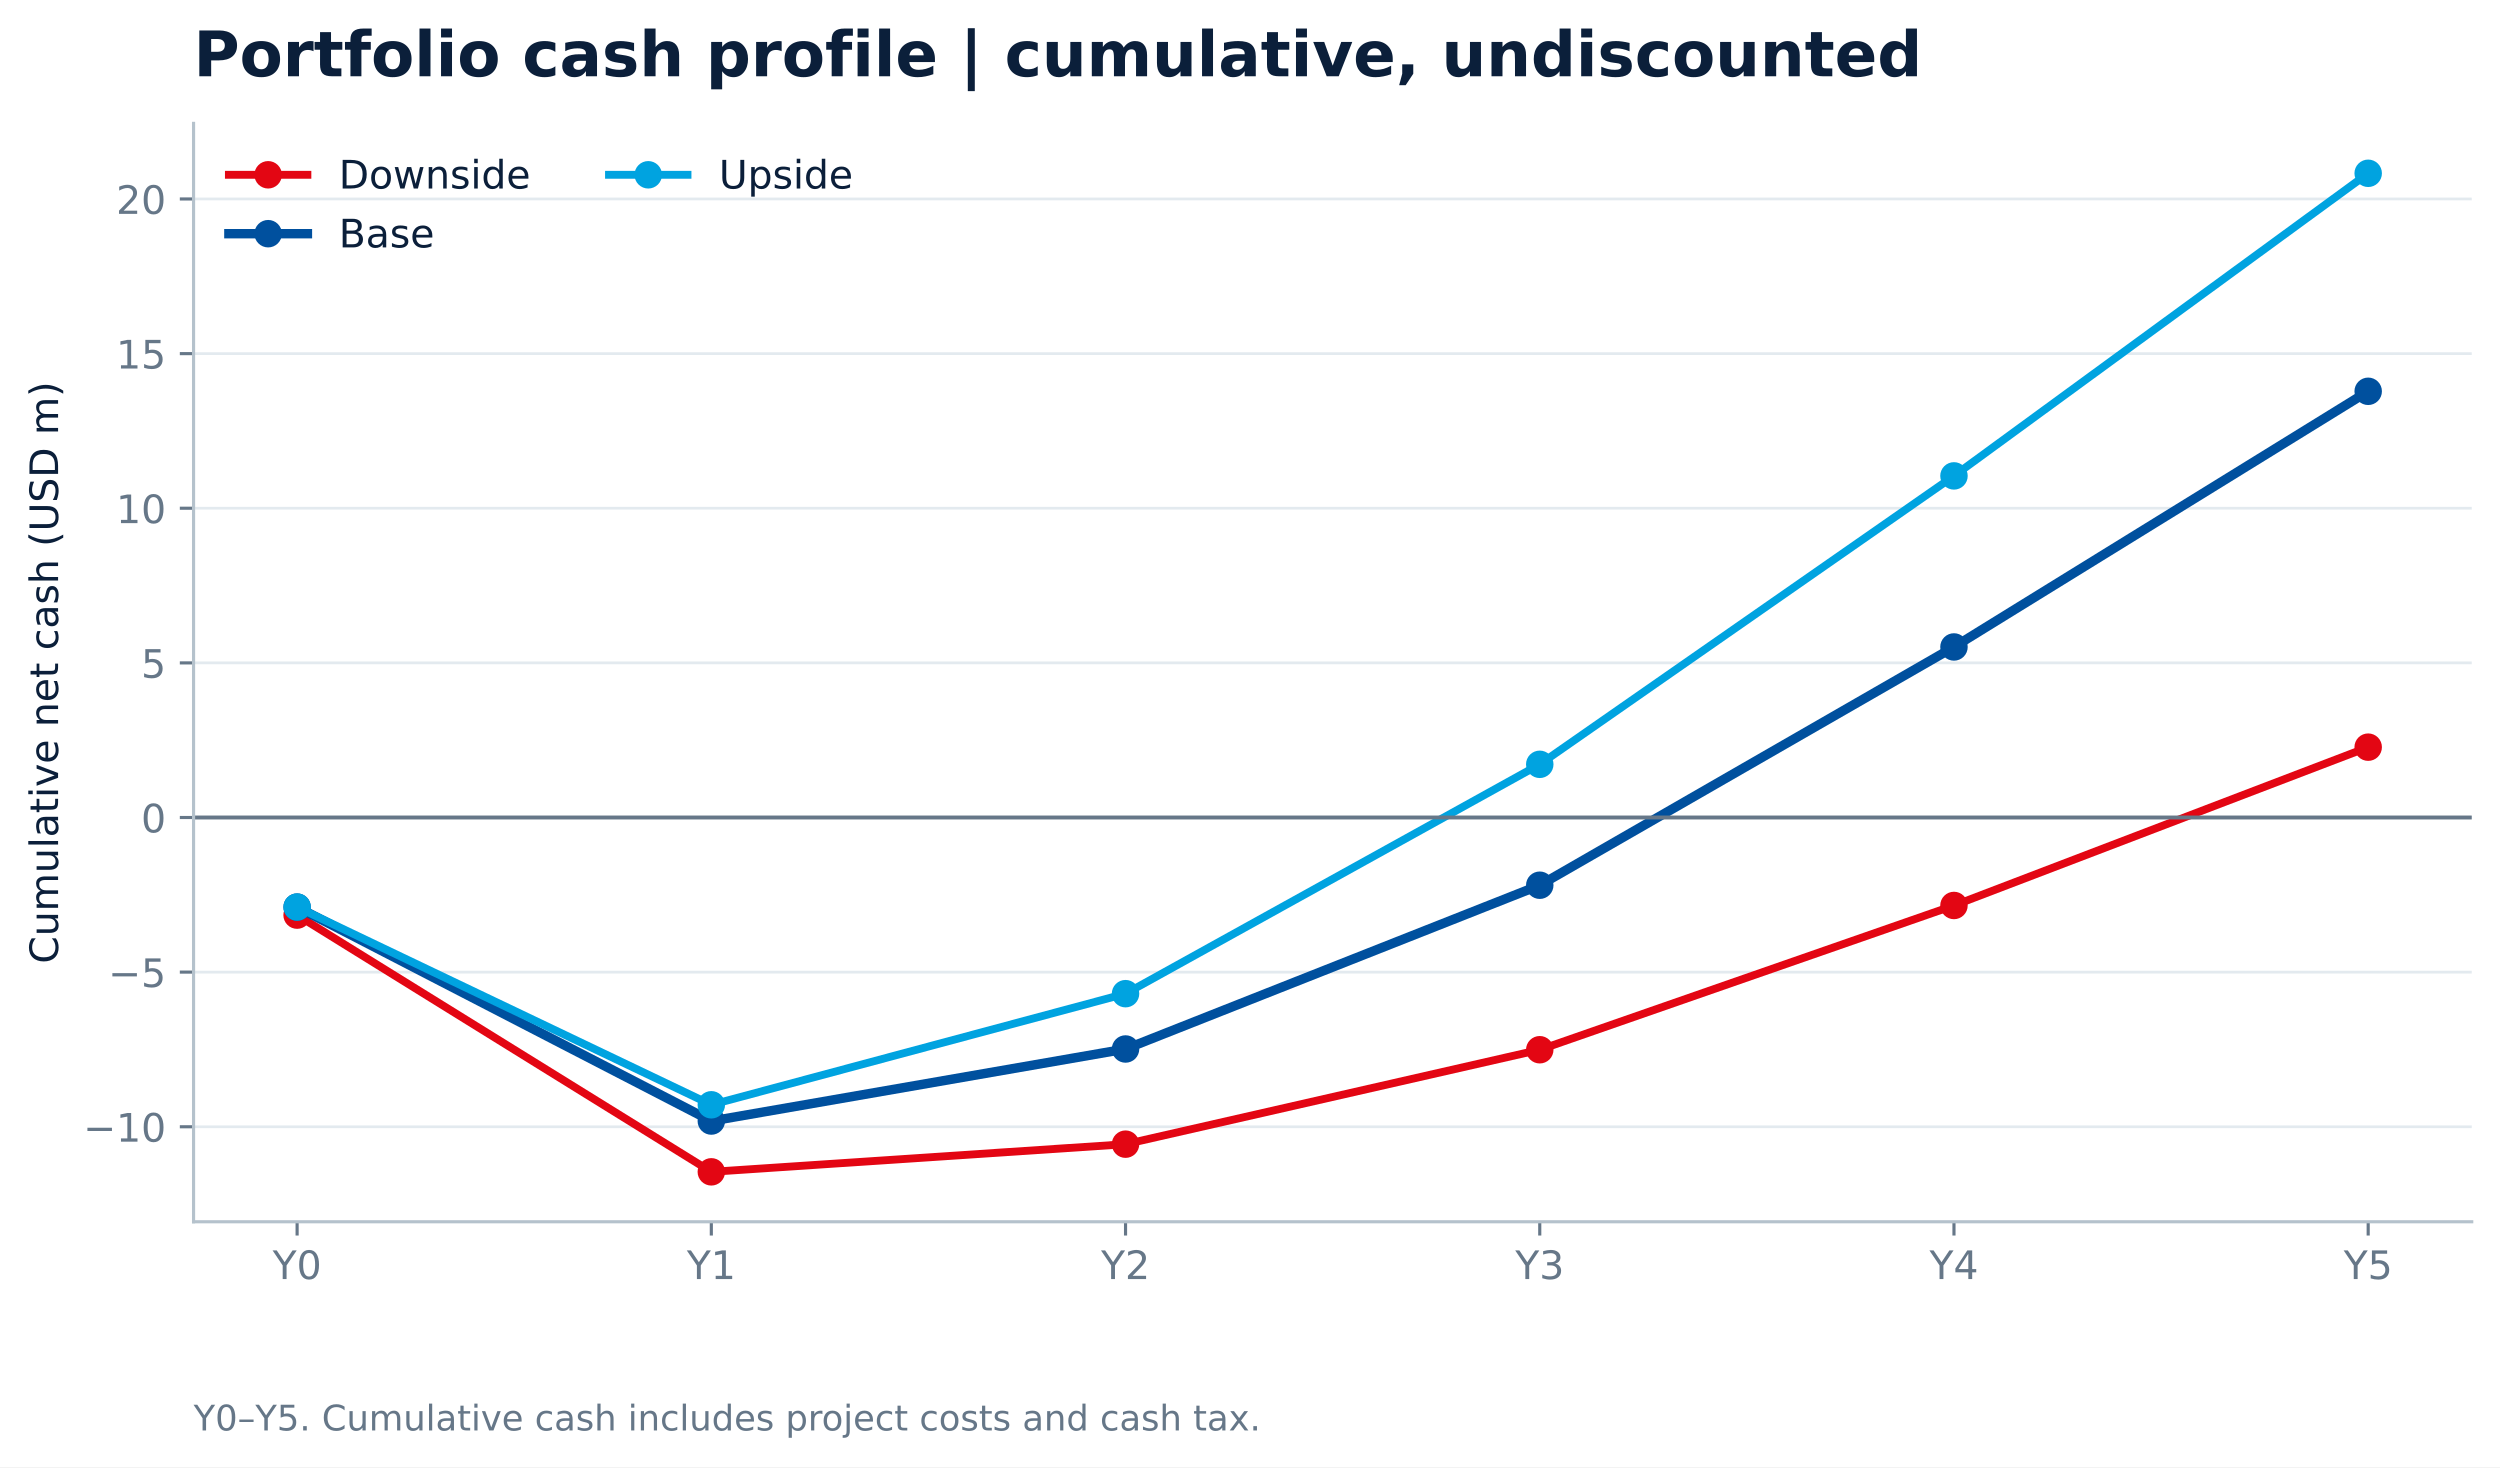
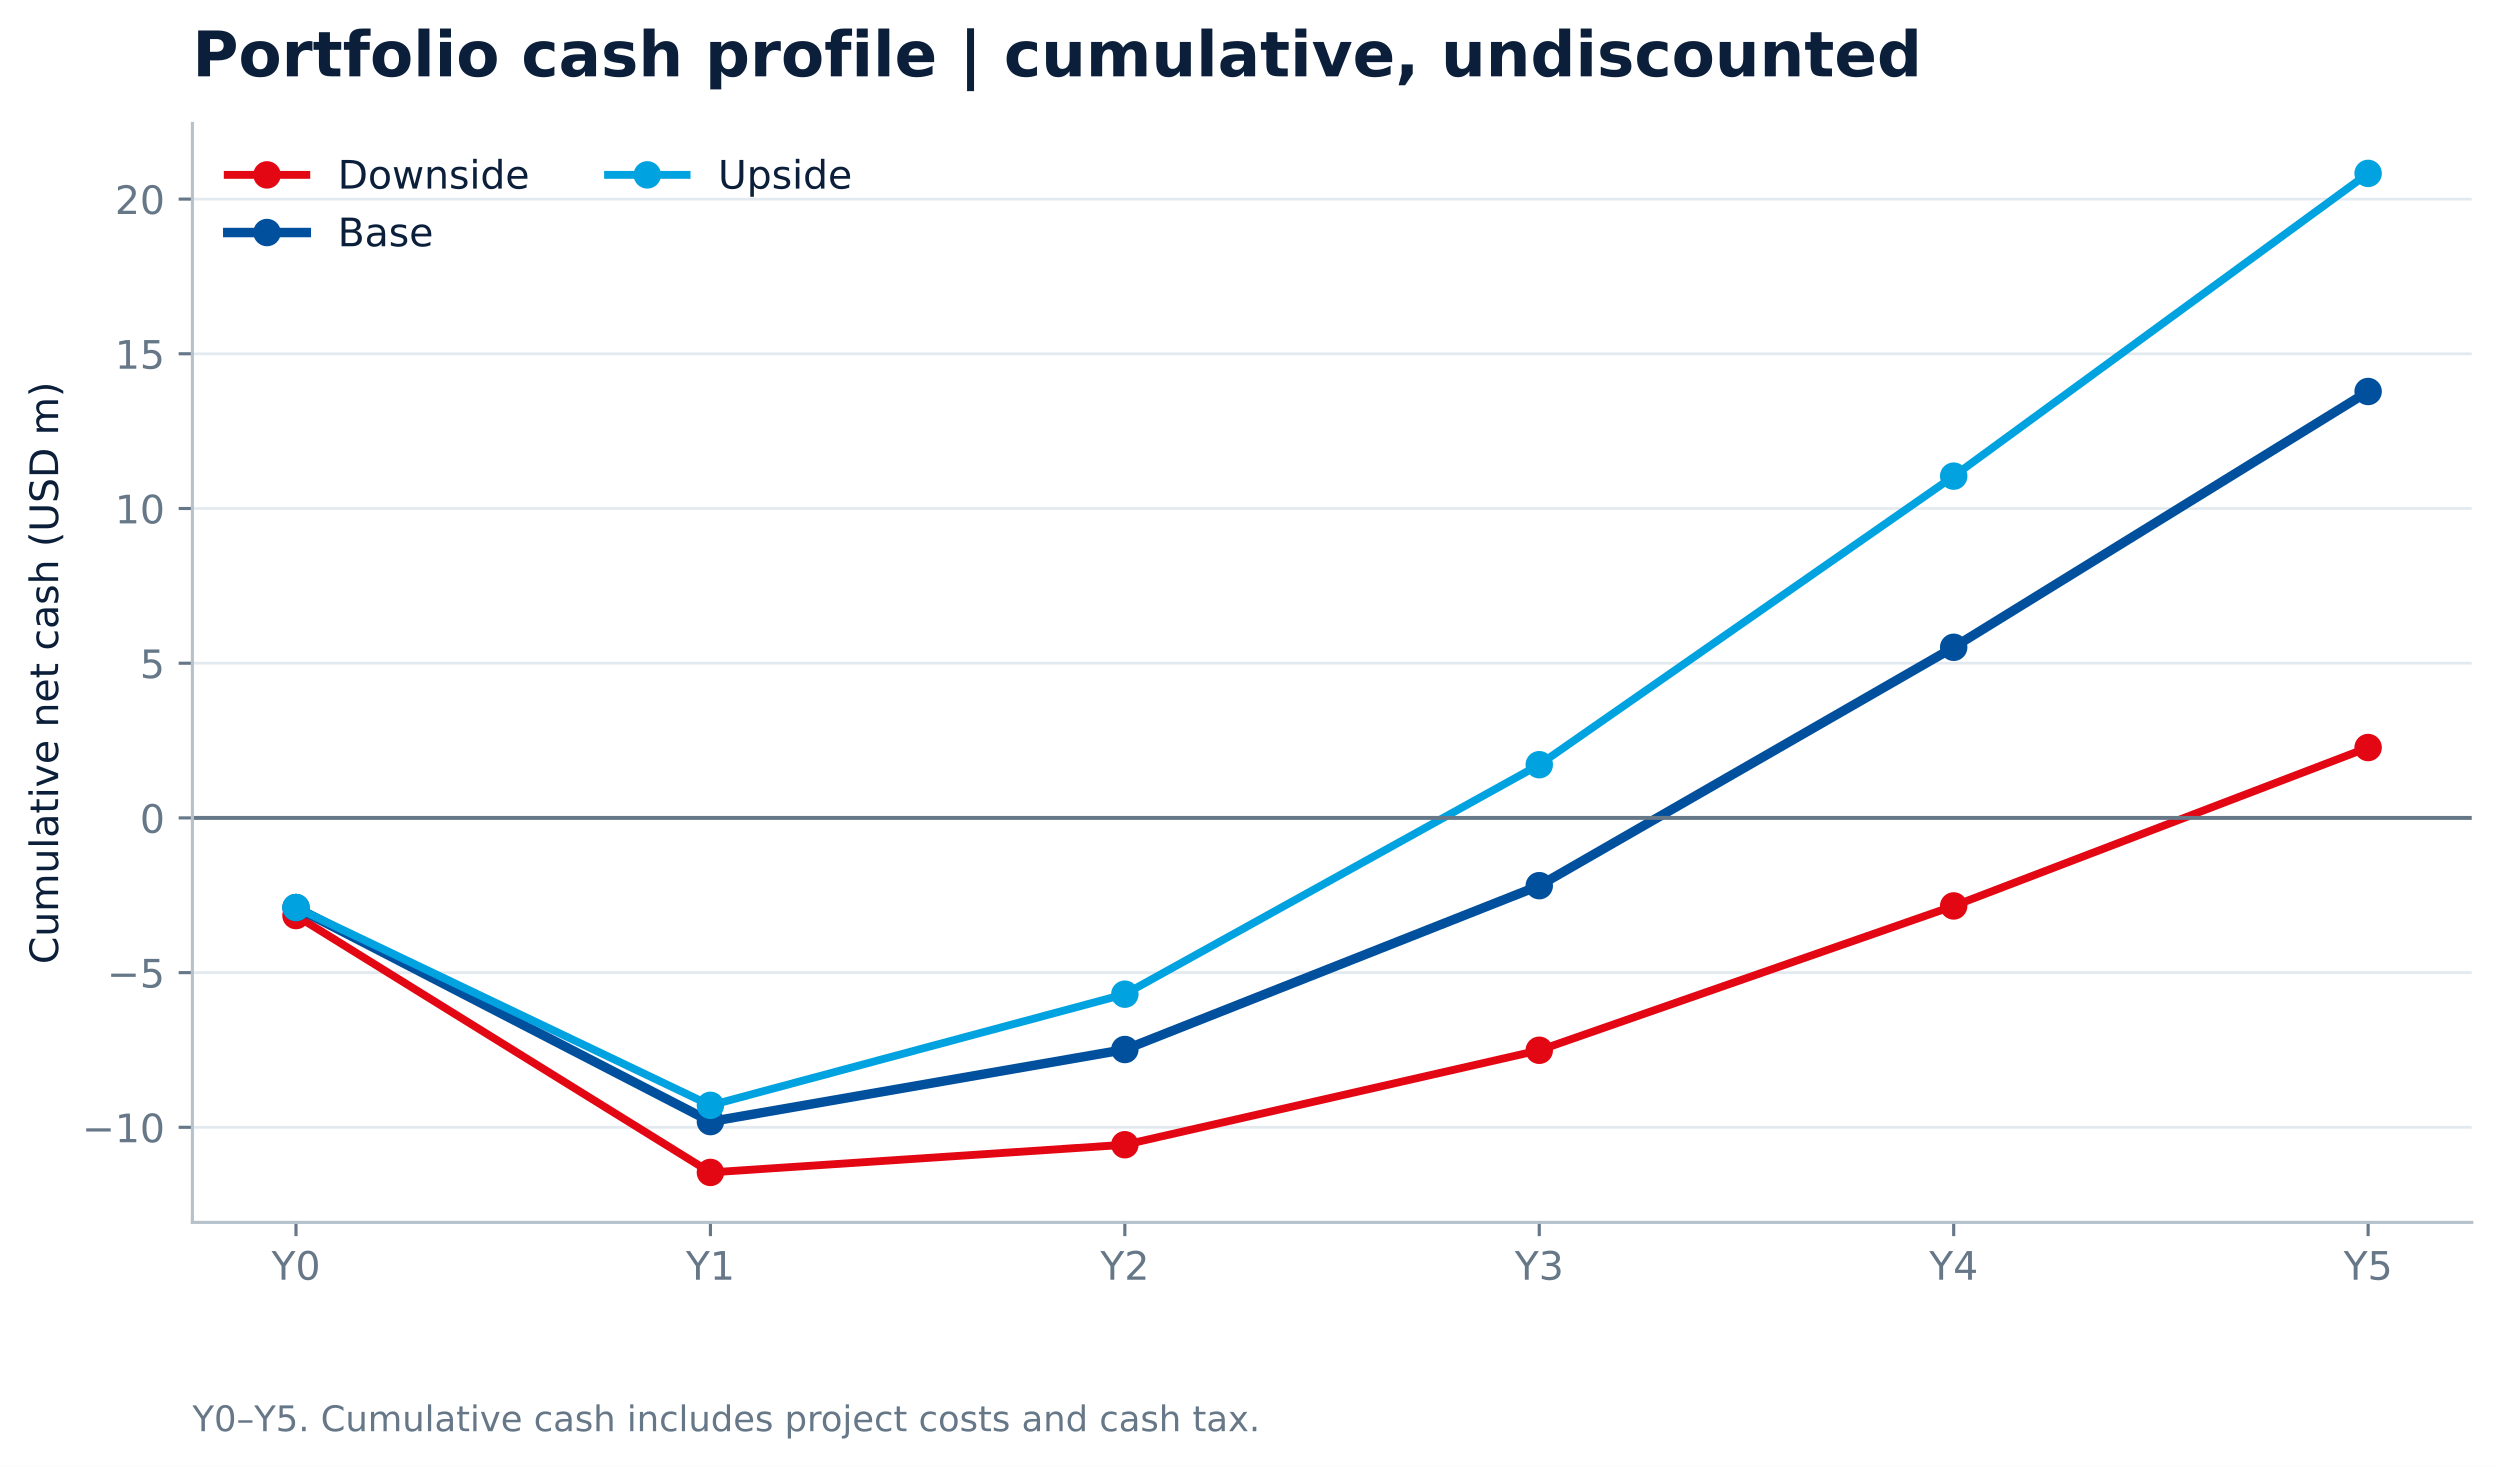
- <svg xmlns="http://www.w3.org/2000/svg" xmlns:xlink="http://www.w3.org/1999/xlink" width="636.825pt" height="373.742pt" viewBox="0 0 636.825 373.742" version="1.1">
+ <svg xmlns="http://www.w3.org/2000/svg" xmlns:xlink="http://www.w3.org/1999/xlink" width="636.503pt" height="373.452pt" viewBox="0 0 636.503 373.452" version="1.1">
  <defs>
    <style type="text/css">*{stroke-linejoin: round; stroke-linecap: butt}</style>
  </defs>
  <g id="figure_1">
    <g id="patch_1">
-       <path d="M 0 373.742  L 636.825 373.742  L 636.825 0  L 0 0  z " style="fill: #ffffff" />
+       <path d="M 0 373.452  L 636.503 373.452  L 636.503 0  L 0 0  z " style="fill: #ffffff" />
    </g>
    <g id="axes_1">
      <g id="patch_2">
-         <path d="M 49.305 311.219  L 629.625 311.219  L 629.625 31.427  L 49.305 31.427  z " style="fill: #ffffff" />
+         <path d="M 48.983 311.219  L 629.303 311.219  L 629.303 31.427  L 48.983 31.427  z " style="fill: #ffffff" />
      </g>
      <g id="matplotlib.axis_1">
        <g id="xtick_1">
          <g id="line2d_1">
            <defs>
-               <path id="m2c7acbfdb6" d="M 0 0  L 0 3.5  " style="stroke: #667788; stroke-width: 0.8" />
+               <path id="m1aef2bd743" d="M 0 0  L 0 3.5  " style="stroke: #667788; stroke-width: 0.8" />
            </defs>
            <g>
-               <use xlink:href="#m2c7acbfdb6" x="75.684" y="311.219" style="fill: #667788; stroke: #667788; stroke-width: 0.8" />
+               <use xlink:href="#m1aef2bd743" x="75.361" y="311.219" style="fill: #667788; stroke: #667788; stroke-width: 0.8" />
            </g>
          </g>
          <g id="text_1">
-             <text style="font-size: 10px; font-family: 'DejaVu Sans'; text-anchor: middle; fill: #667788" x="75.684" y="325.817" transform="rotate(-0 75.68365 325.8172)">Y0</text>
+             <text style="font-size: 10px; font-family: 'DejaVu Sans'; text-anchor: middle; fill: #667788" x="75.361" y="325.818" transform="rotate(-0 75.36099 325.8179)">Y0</text>
          </g>
        </g>
        <g id="xtick_2">
          <g id="line2d_2">
            <g>
-               <use xlink:href="#m2c7acbfdb6" x="181.196" y="311.219" style="fill: #667788; stroke: #667788; stroke-width: 0.8" />
+               <use xlink:href="#m1aef2bd743" x="180.874" y="311.219" style="fill: #667788; stroke: #667788; stroke-width: 0.8" />
            </g>
          </g>
          <g id="text_2">
-             <text style="font-size: 10px; font-family: 'DejaVu Sans'; text-anchor: middle; fill: #667788" x="181.196" y="325.817" transform="rotate(-0 181.1964 325.8172)">Y1</text>
+             <text style="font-size: 10px; font-family: 'DejaVu Sans'; text-anchor: middle; fill: #667788" x="180.874" y="325.818" transform="rotate(-0 180.8737 325.8179)">Y1</text>
          </g>
        </g>
        <g id="xtick_3">
          <g id="line2d_3">
            <g>
-               <use xlink:href="#m2c7acbfdb6" x="286.709" y="311.219" style="fill: #667788; stroke: #667788; stroke-width: 0.8" />
+               <use xlink:href="#m1aef2bd743" x="286.386" y="311.219" style="fill: #667788; stroke: #667788; stroke-width: 0.8" />
            </g>
          </g>
          <g id="text_3">
-             <text style="font-size: 10px; font-family: 'DejaVu Sans'; text-anchor: middle; fill: #667788" x="286.709" y="325.817" transform="rotate(-0 286.7091 325.8172)">Y2</text>
+             <text style="font-size: 10px; font-family: 'DejaVu Sans'; text-anchor: middle; fill: #667788" x="286.386" y="325.818" transform="rotate(-0 286.3864 325.8179)">Y2</text>
          </g>
        </g>
        <g id="xtick_4">
          <g id="line2d_4">
            <g>
-               <use xlink:href="#m2c7acbfdb6" x="392.222" y="311.219" style="fill: #667788; stroke: #667788; stroke-width: 0.8" />
+               <use xlink:href="#m1aef2bd743" x="391.899" y="311.219" style="fill: #667788; stroke: #667788; stroke-width: 0.8" />
            </g>
          </g>
          <g id="text_4">
-             <text style="font-size: 10px; font-family: 'DejaVu Sans'; text-anchor: middle; fill: #667788" x="392.222" y="325.817" transform="rotate(-0 392.2218 325.8172)">Y3</text>
+             <text style="font-size: 10px; font-family: 'DejaVu Sans'; text-anchor: middle; fill: #667788" x="391.899" y="325.818" transform="rotate(-0 391.8992 325.8179)">Y3</text>
          </g>
        </g>
        <g id="xtick_5">
          <g id="line2d_5">
            <g>
-               <use xlink:href="#m2c7acbfdb6" x="497.735" y="311.219" style="fill: #667788; stroke: #667788; stroke-width: 0.8" />
+               <use xlink:href="#m1aef2bd743" x="497.412" y="311.219" style="fill: #667788; stroke: #667788; stroke-width: 0.8" />
            </g>
          </g>
          <g id="text_5">
-             <text style="font-size: 10px; font-family: 'DejaVu Sans'; text-anchor: middle; fill: #667788" x="497.735" y="325.817" transform="rotate(-0 497.7346 325.8172)">Y4</text>
+             <text style="font-size: 10px; font-family: 'DejaVu Sans'; text-anchor: middle; fill: #667788" x="497.412" y="325.818" transform="rotate(-0 497.4119 325.8179)">Y4</text>
          </g>
        </g>
        <g id="xtick_6">
          <g id="line2d_6">
            <g>
-               <use xlink:href="#m2c7acbfdb6" x="603.247" y="311.219" style="fill: #667788; stroke: #667788; stroke-width: 0.8" />
+               <use xlink:href="#m1aef2bd743" x="602.925" y="311.219" style="fill: #667788; stroke: #667788; stroke-width: 0.8" />
            </g>
          </g>
          <g id="text_6">
-             <text style="font-size: 10px; font-family: 'DejaVu Sans'; text-anchor: middle; fill: #667788" x="603.247" y="325.817" transform="rotate(-0 603.2473 325.8172)">Y5</text>
+             <text style="font-size: 10px; font-family: 'DejaVu Sans'; text-anchor: middle; fill: #667788" x="602.925" y="325.818" transform="rotate(-0 602.9246 325.8179)">Y5</text>
          </g>
        </g>
      </g>
      <g id="matplotlib.axis_2">
        <g id="ytick_1">
          <g id="line2d_7">
-             <path d="M 49.305 287.019  L 629.625 287.019  " clip-path="url(#p14a32b26e6)" style="fill: none; stroke: #dce5eb; stroke-opacity: 0.8; stroke-width: 0.7; stroke-linecap: square" />
+             <path d="M 48.983 287.019  L 629.303 287.019  " clip-path="url(#p3877ea77ec)" style="fill: none; stroke: #dce5eb; stroke-opacity: 0.8; stroke-width: 0.7; stroke-linecap: square" />
          </g>
          <g id="line2d_8">
            <defs>
-               <path id="me63e93de7a" d="M 0 0  L -3.5 0  " style="stroke: #667788; stroke-width: 0.8" />
+               <path id="m1d89e626b3" d="M 0 0  L -3.5 0  " style="stroke: #667788; stroke-width: 0.8" />
            </defs>
            <g>
-               <use xlink:href="#me63e93de7a" x="49.305" y="287.019" style="fill: #667788; stroke: #667788; stroke-width: 0.8" />
+               <use xlink:href="#m1d89e626b3" x="48.983" y="287.019" style="fill: #667788; stroke: #667788; stroke-width: 0.8" />
            </g>
          </g>
          <g id="text_7">
-             <text style="font-size: 10px; font-family: 'DejaVu Sans'; text-anchor: end; fill: #667788" x="42.305" y="290.818" transform="rotate(-0 42.30547 290.8177)">−10</text>
+             <text style="font-size: 10px; font-family: 'DejaVu Sans'; text-anchor: end; fill: #667788" x="41.983" y="290.818" transform="rotate(-0 41.98281 290.8181)">−10</text>
          </g>
        </g>
        <g id="ytick_2">
          <g id="line2d_9">
-             <path d="M 49.305 247.63  L 629.625 247.63  " clip-path="url(#p14a32b26e6)" style="fill: none; stroke: #dce5eb; stroke-opacity: 0.8; stroke-width: 0.7; stroke-linecap: square" />
+             <path d="M 48.983 247.63  L 629.303 247.63  " clip-path="url(#p3877ea77ec)" style="fill: none; stroke: #dce5eb; stroke-opacity: 0.8; stroke-width: 0.7; stroke-linecap: square" />
          </g>
          <g id="line2d_10">
            <g>
-               <use xlink:href="#me63e93de7a" x="49.305" y="247.63" style="fill: #667788; stroke: #667788; stroke-width: 0.8" />
+               <use xlink:href="#m1d89e626b3" x="48.983" y="247.63" style="fill: #667788; stroke: #667788; stroke-width: 0.8" />
            </g>
          </g>
          <g id="text_8">
-             <text style="font-size: 10px; font-family: 'DejaVu Sans'; text-anchor: end; fill: #667788" x="42.305" y="251.429" transform="rotate(-0 42.30547 251.4291)">−5</text>
+             <text style="font-size: 10px; font-family: 'DejaVu Sans'; text-anchor: end; fill: #667788" x="41.983" y="251.43" transform="rotate(-0 41.98281 251.4295)">−5</text>
          </g>
        </g>
        <g id="ytick_3">
          <g id="line2d_11">
-             <path d="M 49.305 208.242  L 629.625 208.242  " clip-path="url(#p14a32b26e6)" style="fill: none; stroke: #dce5eb; stroke-opacity: 0.8; stroke-width: 0.7; stroke-linecap: square" />
+             <path d="M 48.983 208.242  L 629.303 208.242  " clip-path="url(#p3877ea77ec)" style="fill: none; stroke: #dce5eb; stroke-opacity: 0.8; stroke-width: 0.7; stroke-linecap: square" />
          </g>
          <g id="line2d_12">
            <g>
-               <use xlink:href="#me63e93de7a" x="49.305" y="208.242" style="fill: #667788; stroke: #667788; stroke-width: 0.8" />
+               <use xlink:href="#m1d89e626b3" x="48.983" y="208.242" style="fill: #667788; stroke: #667788; stroke-width: 0.8" />
            </g>
          </g>
          <g id="text_9">
-             <text style="font-size: 10px; font-family: 'DejaVu Sans'; text-anchor: end; fill: #667788" x="42.305" y="212.041" transform="rotate(-0 42.30547 212.0406)">0</text>
+             <text style="font-size: 10px; font-family: 'DejaVu Sans'; text-anchor: end; fill: #667788" x="41.983" y="212.041" transform="rotate(-0 41.98281 212.041)">0</text>
          </g>
        </g>
        <g id="ytick_4">
          <g id="line2d_13">
-             <path d="M 49.305 168.853  L 629.625 168.853  " clip-path="url(#p14a32b26e6)" style="fill: none; stroke: #dce5eb; stroke-opacity: 0.8; stroke-width: 0.7; stroke-linecap: square" />
+             <path d="M 48.983 168.853  L 629.303 168.853  " clip-path="url(#p3877ea77ec)" style="fill: none; stroke: #dce5eb; stroke-opacity: 0.8; stroke-width: 0.7; stroke-linecap: square" />
          </g>
          <g id="line2d_14">
            <g>
-               <use xlink:href="#me63e93de7a" x="49.305" y="168.853" style="fill: #667788; stroke: #667788; stroke-width: 0.8" />
+               <use xlink:href="#m1d89e626b3" x="48.983" y="168.853" style="fill: #667788; stroke: #667788; stroke-width: 0.8" />
            </g>
          </g>
          <g id="text_10">
-             <text style="font-size: 10px; font-family: 'DejaVu Sans'; text-anchor: end; fill: #667788" x="42.305" y="172.652" transform="rotate(-0 42.30547 172.6521)">5</text>
+             <text style="font-size: 10px; font-family: 'DejaVu Sans'; text-anchor: end; fill: #667788" x="41.983" y="172.652" transform="rotate(-0 41.98281 172.6524)">5</text>
          </g>
        </g>
        <g id="ytick_5">
          <g id="line2d_15">
-             <path d="M 49.305 129.465  L 629.625 129.465  " clip-path="url(#p14a32b26e6)" style="fill: none; stroke: #dce5eb; stroke-opacity: 0.8; stroke-width: 0.7; stroke-linecap: square" />
+             <path d="M 48.983 129.465  L 629.303 129.465  " clip-path="url(#p3877ea77ec)" style="fill: none; stroke: #dce5eb; stroke-opacity: 0.8; stroke-width: 0.7; stroke-linecap: square" />
          </g>
          <g id="line2d_16">
            <g>
-               <use xlink:href="#me63e93de7a" x="49.305" y="129.465" style="fill: #667788; stroke: #667788; stroke-width: 0.8" />
+               <use xlink:href="#m1d89e626b3" x="48.983" y="129.465" style="fill: #667788; stroke: #667788; stroke-width: 0.8" />
            </g>
          </g>
          <g id="text_11">
-             <text style="font-size: 10px; font-family: 'DejaVu Sans'; text-anchor: end; fill: #667788" x="42.305" y="133.264" transform="rotate(-0 42.30547 133.2635)">10</text>
+             <text style="font-size: 10px; font-family: 'DejaVu Sans'; text-anchor: end; fill: #667788" x="41.983" y="133.264" transform="rotate(-0 41.98281 133.2639)">10</text>
          </g>
        </g>
        <g id="ytick_6">
          <g id="line2d_17">
-             <path d="M 49.305 90.076  L 629.625 90.076  " clip-path="url(#p14a32b26e6)" style="fill: none; stroke: #dce5eb; stroke-opacity: 0.8; stroke-width: 0.7; stroke-linecap: square" />
+             <path d="M 48.983 90.076  L 629.303 90.076  " clip-path="url(#p3877ea77ec)" style="fill: none; stroke: #dce5eb; stroke-opacity: 0.8; stroke-width: 0.7; stroke-linecap: square" />
          </g>
          <g id="line2d_18">
            <g>
-               <use xlink:href="#me63e93de7a" x="49.305" y="90.076" style="fill: #667788; stroke: #667788; stroke-width: 0.8" />
+               <use xlink:href="#m1d89e626b3" x="48.983" y="90.076" style="fill: #667788; stroke: #667788; stroke-width: 0.8" />
            </g>
          </g>
          <g id="text_12">
-             <text style="font-size: 10px; font-family: 'DejaVu Sans'; text-anchor: end; fill: #667788" x="42.305" y="93.875" transform="rotate(-0 42.30547 93.87497)">15</text>
+             <text style="font-size: 10px; font-family: 'DejaVu Sans'; text-anchor: end; fill: #667788" x="41.983" y="93.875" transform="rotate(-0 41.98281 93.87536)">15</text>
          </g>
        </g>
        <g id="ytick_7">
          <g id="line2d_19">
-             <path d="M 49.305 50.688  L 629.625 50.688  " clip-path="url(#p14a32b26e6)" style="fill: none; stroke: #dce5eb; stroke-opacity: 0.8; stroke-width: 0.7; stroke-linecap: square" />
+             <path d="M 48.983 50.688  L 629.303 50.688  " clip-path="url(#p3877ea77ec)" style="fill: none; stroke: #dce5eb; stroke-opacity: 0.8; stroke-width: 0.7; stroke-linecap: square" />
          </g>
          <g id="line2d_20">
            <g>
-               <use xlink:href="#me63e93de7a" x="49.305" y="50.688" style="fill: #667788; stroke: #667788; stroke-width: 0.8" />
+               <use xlink:href="#m1d89e626b3" x="48.983" y="50.688" style="fill: #667788; stroke: #667788; stroke-width: 0.8" />
            </g>
          </g>
          <g id="text_13">
-             <text style="font-size: 10px; font-family: 'DejaVu Sans'; text-anchor: end; fill: #667788" x="42.305" y="54.486" transform="rotate(-0 42.30547 54.48643)">20</text>
+             <text style="font-size: 10px; font-family: 'DejaVu Sans'; text-anchor: end; fill: #667788" x="41.983" y="54.487" transform="rotate(-0 41.98281 54.48682)">20</text>
          </g>
        </g>
        <g id="text_14">
          <text style="font-size: 10px; font-family: 'DejaVu Sans'; text-anchor: middle; fill: #0b1f3a" x="14.798" y="171.323" transform="rotate(-90 14.79844 171.3235)">Cumulative net cash (USD m)</text>
        </g>
      </g>
      <g id="line2d_21">
-         <path d="M 75.684 233.107  L 181.196 298.502  L 286.709 291.453  L 392.222 267.4  L 497.735 230.652  L 603.247 190.324  " clip-path="url(#p14a32b26e6)" style="fill: none; stroke: #e30613; stroke-width: 2; stroke-linecap: square" />
+         <path d="M 75.361 233.107  L 180.874 298.502  L 286.386 291.453  L 391.899 267.4  L 497.412 230.652  L 602.925 190.324  " clip-path="url(#p3877ea77ec)" style="fill: none; stroke: #e30613; stroke-width: 2; stroke-linecap: square" />
        <defs>
-           <path id="m7d5cf35393" d="M 0 3  C 0.796 3 1.559 2.684 2.121 2.121  C 2.684 1.559 3 0.796 3 0  C 3 -0.796 2.684 -1.559 2.121 -2.121  C 1.559 -2.684 0.796 -3 0 -3  C -0.796 -3 -1.559 -2.684 -2.121 -2.121  C -2.684 -1.559 -3 -0.796 -3 0  C -3 0.796 -2.684 1.559 -2.121 2.121  C -1.559 2.684 -0.796 3 0 3  z " style="stroke: #e30613" />
+           <path id="m91a4ebd426" d="M 0 3  C 0.796 3 1.559 2.684 2.121 2.121  C 2.684 1.559 3 0.796 3 0  C 3 -0.796 2.684 -1.559 2.121 -2.121  C 1.559 -2.684 0.796 -3 0 -3  C -0.796 -3 -1.559 -2.684 -2.121 -2.121  C -2.684 -1.559 -3 -0.796 -3 0  C -3 0.796 -2.684 1.559 -2.121 2.121  C -1.559 2.684 -0.796 3 0 3  z " style="stroke: #e30613" />
        </defs>
-         <g clip-path="url(#p14a32b26e6)">
-           <use xlink:href="#m7d5cf35393" x="75.684" y="233.107" style="fill: #e30613; stroke: #e30613" />
-           <use xlink:href="#m7d5cf35393" x="181.196" y="298.502" style="fill: #e30613; stroke: #e30613" />
-           <use xlink:href="#m7d5cf35393" x="286.709" y="291.453" style="fill: #e30613; stroke: #e30613" />
-           <use xlink:href="#m7d5cf35393" x="392.222" y="267.4" style="fill: #e30613; stroke: #e30613" />
-           <use xlink:href="#m7d5cf35393" x="497.735" y="230.652" style="fill: #e30613; stroke: #e30613" />
-           <use xlink:href="#m7d5cf35393" x="603.247" y="190.324" style="fill: #e30613; stroke: #e30613" />
+         <g clip-path="url(#p3877ea77ec)">
+           <use xlink:href="#m91a4ebd426" x="75.361" y="233.107" style="fill: #e30613; stroke: #e30613" />
+           <use xlink:href="#m91a4ebd426" x="180.874" y="298.502" style="fill: #e30613; stroke: #e30613" />
+           <use xlink:href="#m91a4ebd426" x="286.386" y="291.453" style="fill: #e30613; stroke: #e30613" />
+           <use xlink:href="#m91a4ebd426" x="391.899" y="267.4" style="fill: #e30613; stroke: #e30613" />
+           <use xlink:href="#m91a4ebd426" x="497.412" y="230.652" style="fill: #e30613; stroke: #e30613" />
+           <use xlink:href="#m91a4ebd426" x="602.925" y="190.324" style="fill: #e30613; stroke: #e30613" />
        </g>
      </g>
      <g id="line2d_22">
-         <path d="M 75.684 231.06  L 181.196 285.561  L 286.709 267.21  L 392.222 225.494  L 497.735 164.801  L 603.247 99.676  " clip-path="url(#p14a32b26e6)" style="fill: none; stroke: #00509e; stroke-width: 2.4; stroke-linecap: square" />
+         <path d="M 75.361 231.06  L 180.874 285.561  L 286.386 267.21  L 391.899 225.494  L 497.412 164.801  L 602.925 99.676  " clip-path="url(#p3877ea77ec)" style="fill: none; stroke: #00509e; stroke-width: 2.4; stroke-linecap: square" />
        <defs>
-           <path id="m680e9c4f68" d="M 0 3  C 0.796 3 1.559 2.684 2.121 2.121  C 2.684 1.559 3 0.796 3 0  C 3 -0.796 2.684 -1.559 2.121 -2.121  C 1.559 -2.684 0.796 -3 0 -3  C -0.796 -3 -1.559 -2.684 -2.121 -2.121  C -2.684 -1.559 -3 -0.796 -3 0  C -3 0.796 -2.684 1.559 -2.121 2.121  C -1.559 2.684 -0.796 3 0 3  z " style="stroke: #00509e" />
+           <path id="m41dad41f3c" d="M 0 3  C 0.796 3 1.559 2.684 2.121 2.121  C 2.684 1.559 3 0.796 3 0  C 3 -0.796 2.684 -1.559 2.121 -2.121  C 1.559 -2.684 0.796 -3 0 -3  C -0.796 -3 -1.559 -2.684 -2.121 -2.121  C -2.684 -1.559 -3 -0.796 -3 0  C -3 0.796 -2.684 1.559 -2.121 2.121  C -1.559 2.684 -0.796 3 0 3  z " style="stroke: #00509e" />
        </defs>
-         <g clip-path="url(#p14a32b26e6)">
-           <use xlink:href="#m680e9c4f68" x="75.684" y="231.06" style="fill: #00509e; stroke: #00509e" />
-           <use xlink:href="#m680e9c4f68" x="181.196" y="285.561" style="fill: #00509e; stroke: #00509e" />
-           <use xlink:href="#m680e9c4f68" x="286.709" y="267.21" style="fill: #00509e; stroke: #00509e" />
-           <use xlink:href="#m680e9c4f68" x="392.222" y="225.494" style="fill: #00509e; stroke: #00509e" />
-           <use xlink:href="#m680e9c4f68" x="497.735" y="164.801" style="fill: #00509e; stroke: #00509e" />
-           <use xlink:href="#m680e9c4f68" x="603.247" y="99.676" style="fill: #00509e; stroke: #00509e" />
+         <g clip-path="url(#p3877ea77ec)">
+           <use xlink:href="#m41dad41f3c" x="75.361" y="231.06" style="fill: #00509e; stroke: #00509e" />
+           <use xlink:href="#m41dad41f3c" x="180.874" y="285.561" style="fill: #00509e; stroke: #00509e" />
+           <use xlink:href="#m41dad41f3c" x="286.386" y="267.21" style="fill: #00509e; stroke: #00509e" />
+           <use xlink:href="#m41dad41f3c" x="391.899" y="225.494" style="fill: #00509e; stroke: #00509e" />
+           <use xlink:href="#m41dad41f3c" x="497.412" y="164.801" style="fill: #00509e; stroke: #00509e" />
+           <use xlink:href="#m41dad41f3c" x="602.925" y="99.676" style="fill: #00509e; stroke: #00509e" />
        </g>
      </g>
      <g id="line2d_23">
-         <path d="M 75.684 231.06  L 181.196 281.424  L 286.709 253.118  L 392.222 194.695  L 497.735 121.226  L 603.247 44.145  " clip-path="url(#p14a32b26e6)" style="fill: none; stroke: #00a3e0; stroke-width: 2; stroke-linecap: square" />
+         <path d="M 75.361 231.06  L 180.874 281.424  L 286.386 253.118  L 391.899 194.695  L 497.412 121.226  L 602.925 44.145  " clip-path="url(#p3877ea77ec)" style="fill: none; stroke: #00a3e0; stroke-width: 2; stroke-linecap: square" />
        <defs>
-           <path id="m592c2a9f1c" d="M 0 3  C 0.796 3 1.559 2.684 2.121 2.121  C 2.684 1.559 3 0.796 3 0  C 3 -0.796 2.684 -1.559 2.121 -2.121  C 1.559 -2.684 0.796 -3 0 -3  C -0.796 -3 -1.559 -2.684 -2.121 -2.121  C -2.684 -1.559 -3 -0.796 -3 0  C -3 0.796 -2.684 1.559 -2.121 2.121  C -1.559 2.684 -0.796 3 0 3  z " style="stroke: #00a3e0" />
+           <path id="ma554ddcbaf" d="M 0 3  C 0.796 3 1.559 2.684 2.121 2.121  C 2.684 1.559 3 0.796 3 0  C 3 -0.796 2.684 -1.559 2.121 -2.121  C 1.559 -2.684 0.796 -3 0 -3  C -0.796 -3 -1.559 -2.684 -2.121 -2.121  C -2.684 -1.559 -3 -0.796 -3 0  C -3 0.796 -2.684 1.559 -2.121 2.121  C -1.559 2.684 -0.796 3 0 3  z " style="stroke: #00a3e0" />
        </defs>
-         <g clip-path="url(#p14a32b26e6)">
-           <use xlink:href="#m592c2a9f1c" x="75.684" y="231.06" style="fill: #00a3e0; stroke: #00a3e0" />
-           <use xlink:href="#m592c2a9f1c" x="181.196" y="281.424" style="fill: #00a3e0; stroke: #00a3e0" />
-           <use xlink:href="#m592c2a9f1c" x="286.709" y="253.118" style="fill: #00a3e0; stroke: #00a3e0" />
-           <use xlink:href="#m592c2a9f1c" x="392.222" y="194.695" style="fill: #00a3e0; stroke: #00a3e0" />
-           <use xlink:href="#m592c2a9f1c" x="497.735" y="121.226" style="fill: #00a3e0; stroke: #00a3e0" />
-           <use xlink:href="#m592c2a9f1c" x="603.247" y="44.145" style="fill: #00a3e0; stroke: #00a3e0" />
+         <g clip-path="url(#p3877ea77ec)">
+           <use xlink:href="#ma554ddcbaf" x="75.361" y="231.06" style="fill: #00a3e0; stroke: #00a3e0" />
+           <use xlink:href="#ma554ddcbaf" x="180.874" y="281.424" style="fill: #00a3e0; stroke: #00a3e0" />
+           <use xlink:href="#ma554ddcbaf" x="286.386" y="253.118" style="fill: #00a3e0; stroke: #00a3e0" />
+           <use xlink:href="#ma554ddcbaf" x="391.899" y="194.695" style="fill: #00a3e0; stroke: #00a3e0" />
+           <use xlink:href="#ma554ddcbaf" x="497.412" y="121.226" style="fill: #00a3e0; stroke: #00a3e0" />
+           <use xlink:href="#ma554ddcbaf" x="602.925" y="44.145" style="fill: #00a3e0; stroke: #00a3e0" />
        </g>
      </g>
      <g id="line2d_24">
-         <path d="M 49.305 208.242  L 629.625 208.242  " clip-path="url(#p14a32b26e6)" style="fill: none; stroke: #667788; stroke-linecap: square" />
+         <path d="M 48.983 208.242  L 629.303 208.242  " clip-path="url(#p3877ea77ec)" style="fill: none; stroke: #667788; stroke-linecap: square" />
      </g>
      <g id="patch_3">
-         <path d="M 49.305 311.219  L 49.305 31.427  " style="fill: none; stroke: #b5c2cc; stroke-width: 0.8; stroke-linejoin: miter; stroke-linecap: square" />
+         <path d="M 48.983 311.219  L 48.983 31.427  " style="fill: none; stroke: #b5c2cc; stroke-width: 0.8; stroke-linejoin: miter; stroke-linecap: square" />
      </g>
      <g id="patch_4">
-         <path d="M 49.305 311.219  L 629.625 311.219  " style="fill: none; stroke: #b5c2cc; stroke-width: 0.8; stroke-linejoin: miter; stroke-linecap: square" />
+         <path d="M 48.983 311.219  L 629.303 311.219  " style="fill: none; stroke: #b5c2cc; stroke-width: 0.8; stroke-linejoin: miter; stroke-linecap: square" />
      </g>
      <g id="text_15">
-         <text style="font-size: 9px; font-family: 'DejaVu Sans'; text-anchor: start; fill: #667788" x="49.305" y="364.38" transform="rotate(-0 49.30547 364.38)">Y0–Y5. Cumulative cash includes project costs and cash tax.</text>
+         <text style="font-size: 9px; font-family: 'DejaVu Sans'; text-anchor: start; fill: #667788" x="48.983" y="364.38" transform="rotate(-0 48.98281 364.38)">Y0–Y5. Cumulative cash includes project costs and cash tax.</text>
      </g>
      <g id="text_16">
-         <text style="font-weight: 700; font-size: 16px; font-family: 'DejaVu Sans'; text-anchor: start; fill: #0b1f3a" x="49.305" y="19.427" transform="rotate(-0 49.30547 19.4275)">Portfolio cash profile | cumulative, undiscounted</text>
+         <text style="font-weight: 700; font-size: 16px; font-family: 'DejaVu Sans'; text-anchor: start; fill: #0b1f3a" x="48.983" y="19.427" transform="rotate(-0 48.98281 19.4275)">Portfolio cash profile | cumulative, undiscounted</text>
      </g>
      <g id="legend_1">
        <g id="line2d_25">
-           <path d="M 58.305 44.526  L 68.305 44.526  L 78.305 44.526  " style="fill: none; stroke: #e30613; stroke-width: 2; stroke-linecap: square" />
+           <path d="M 57.983 44.526  L 67.983 44.526  L 77.983 44.526  " style="fill: none; stroke: #e30613; stroke-width: 2; stroke-linecap: square" />
          <g>
-             <use xlink:href="#m7d5cf35393" x="68.305" y="44.526" style="fill: #e30613; stroke: #e30613" />
+             <use xlink:href="#m91a4ebd426" x="67.983" y="44.526" style="fill: #e30613; stroke: #e30613" />
          </g>
        </g>
        <g id="text_17">
-           <text style="font-size: 10px; font-family: 'DejaVu Sans'; text-anchor: start; fill: #0b1f3a" x="86.305" y="48.026" transform="rotate(-0 86.30547 48.02594)">Downside</text>
+           <text style="font-size: 10px; font-family: 'DejaVu Sans'; text-anchor: start; fill: #0b1f3a" x="85.983" y="48.026" transform="rotate(-0 85.98281 48.02594)">Downside</text>
        </g>
        <g id="line2d_26">
-           <path d="M 58.305 59.527  L 68.305 59.527  L 78.305 59.527  " style="fill: none; stroke: #00509e; stroke-width: 2.4; stroke-linecap: square" />
+           <path d="M 57.983 59.204  L 67.983 59.204  L 77.983 59.204  " style="fill: none; stroke: #00509e; stroke-width: 2.4; stroke-linecap: square" />
          <g>
-             <use xlink:href="#m680e9c4f68" x="68.305" y="59.527" style="fill: #00509e; stroke: #00509e" />
+             <use xlink:href="#m41dad41f3c" x="67.983" y="59.204" style="fill: #00509e; stroke: #00509e" />
          </g>
        </g>
        <g id="text_18">
-           <text style="font-size: 10px; font-family: 'DejaVu Sans'; text-anchor: start; fill: #0b1f3a" x="86.305" y="63.027" transform="rotate(-0 86.30547 63.02672)">Base</text>
+           <text style="font-size: 10px; font-family: 'DejaVu Sans'; text-anchor: start; fill: #0b1f3a" x="85.983" y="62.704" transform="rotate(-0 85.98281 62.70406)">Base</text>
        </g>
        <g id="line2d_27">
-           <path d="M 155.129 44.526  L 165.129 44.526  L 175.129 44.526  " style="fill: none; stroke: #00a3e0; stroke-width: 2; stroke-linecap: square" />
+           <path d="M 154.806 44.526  L 164.806 44.526  L 174.806 44.526  " style="fill: none; stroke: #00a3e0; stroke-width: 2; stroke-linecap: square" />
          <g>
-             <use xlink:href="#m592c2a9f1c" x="165.129" y="44.526" style="fill: #00a3e0; stroke: #00a3e0" />
+             <use xlink:href="#ma554ddcbaf" x="164.806" y="44.526" style="fill: #00a3e0; stroke: #00a3e0" />
          </g>
        </g>
        <g id="text_19">
-           <text style="font-size: 10px; font-family: 'DejaVu Sans'; text-anchor: start; fill: #0b1f3a" x="183.129" y="48.026" transform="rotate(-0 183.1289 48.02594)">Upside</text>
+           <text style="font-size: 10px; font-family: 'DejaVu Sans'; text-anchor: start; fill: #0b1f3a" x="182.806" y="48.026" transform="rotate(-0 182.8063 48.02594)">Upside</text>
        </g>
      </g>
    </g>
  </g>
  <defs>
-     <clipPath id="p14a32b26e6">
-       <rect x="49.305" y="31.427" width="580.32" height="279.792" />
+     <clipPath id="p3877ea77ec">
+       <rect x="48.983" y="31.427" width="580.32" height="279.792" />
    </clipPath>
  </defs>
</svg>
